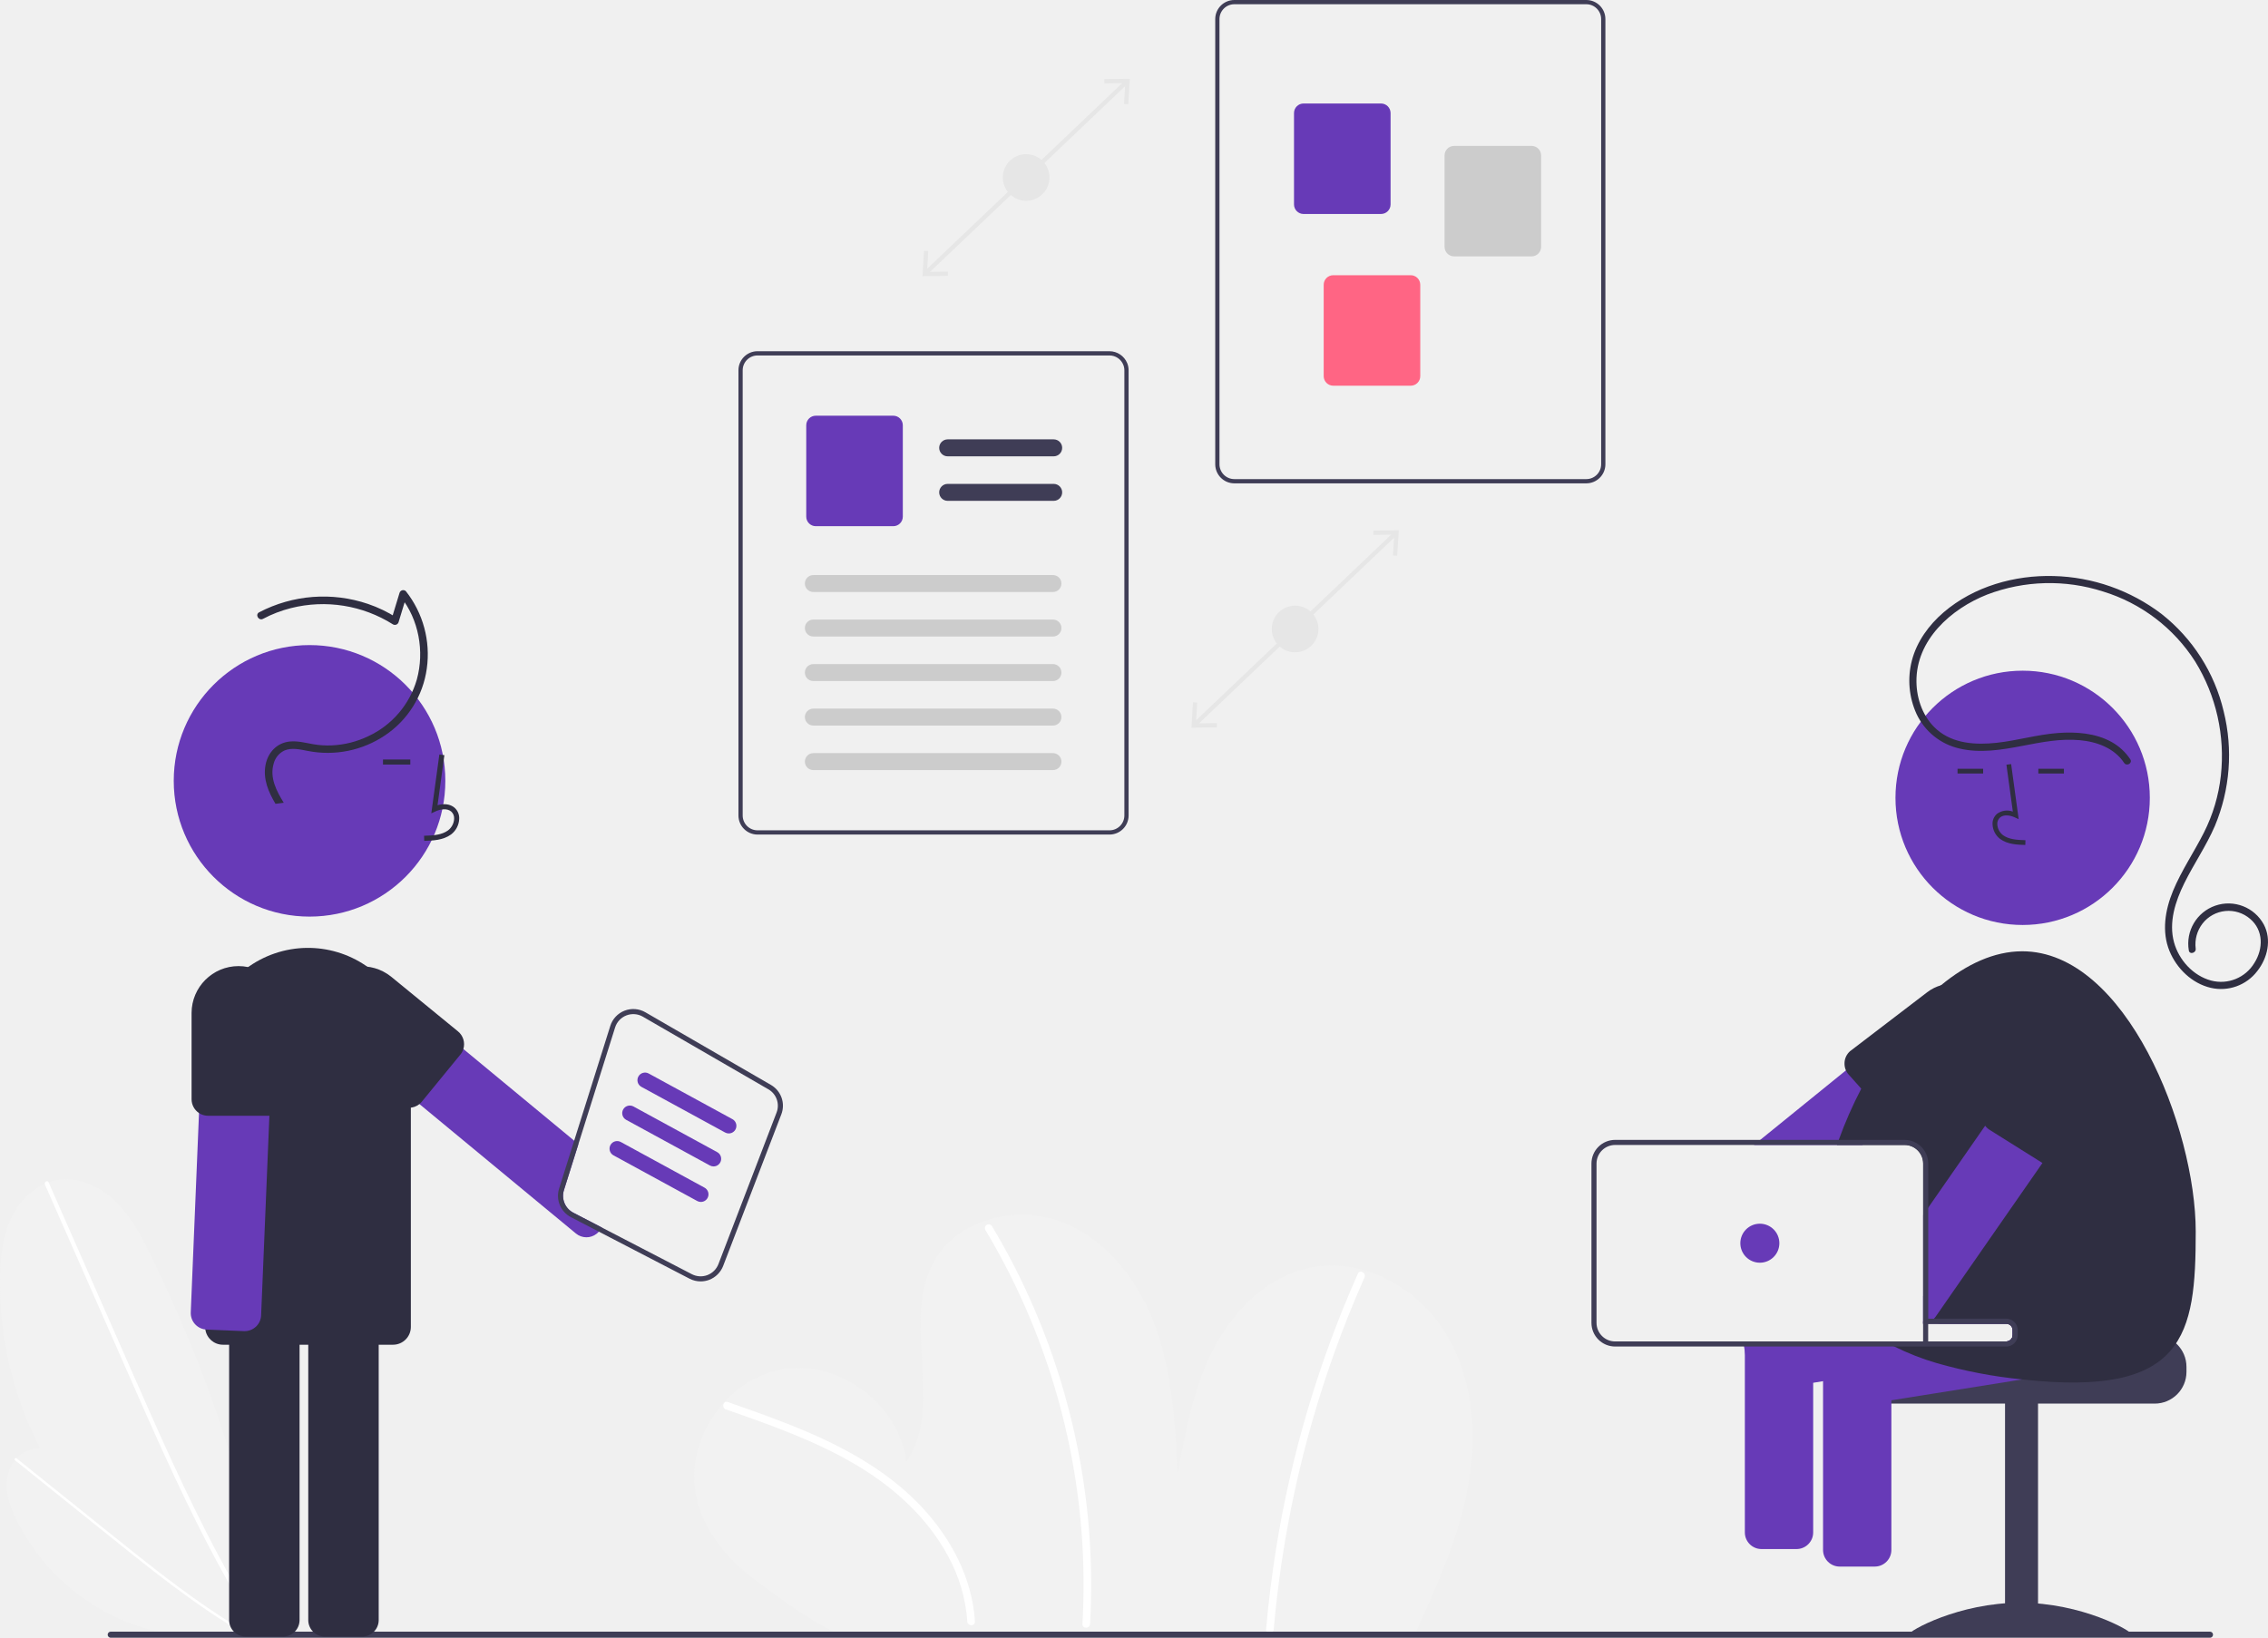
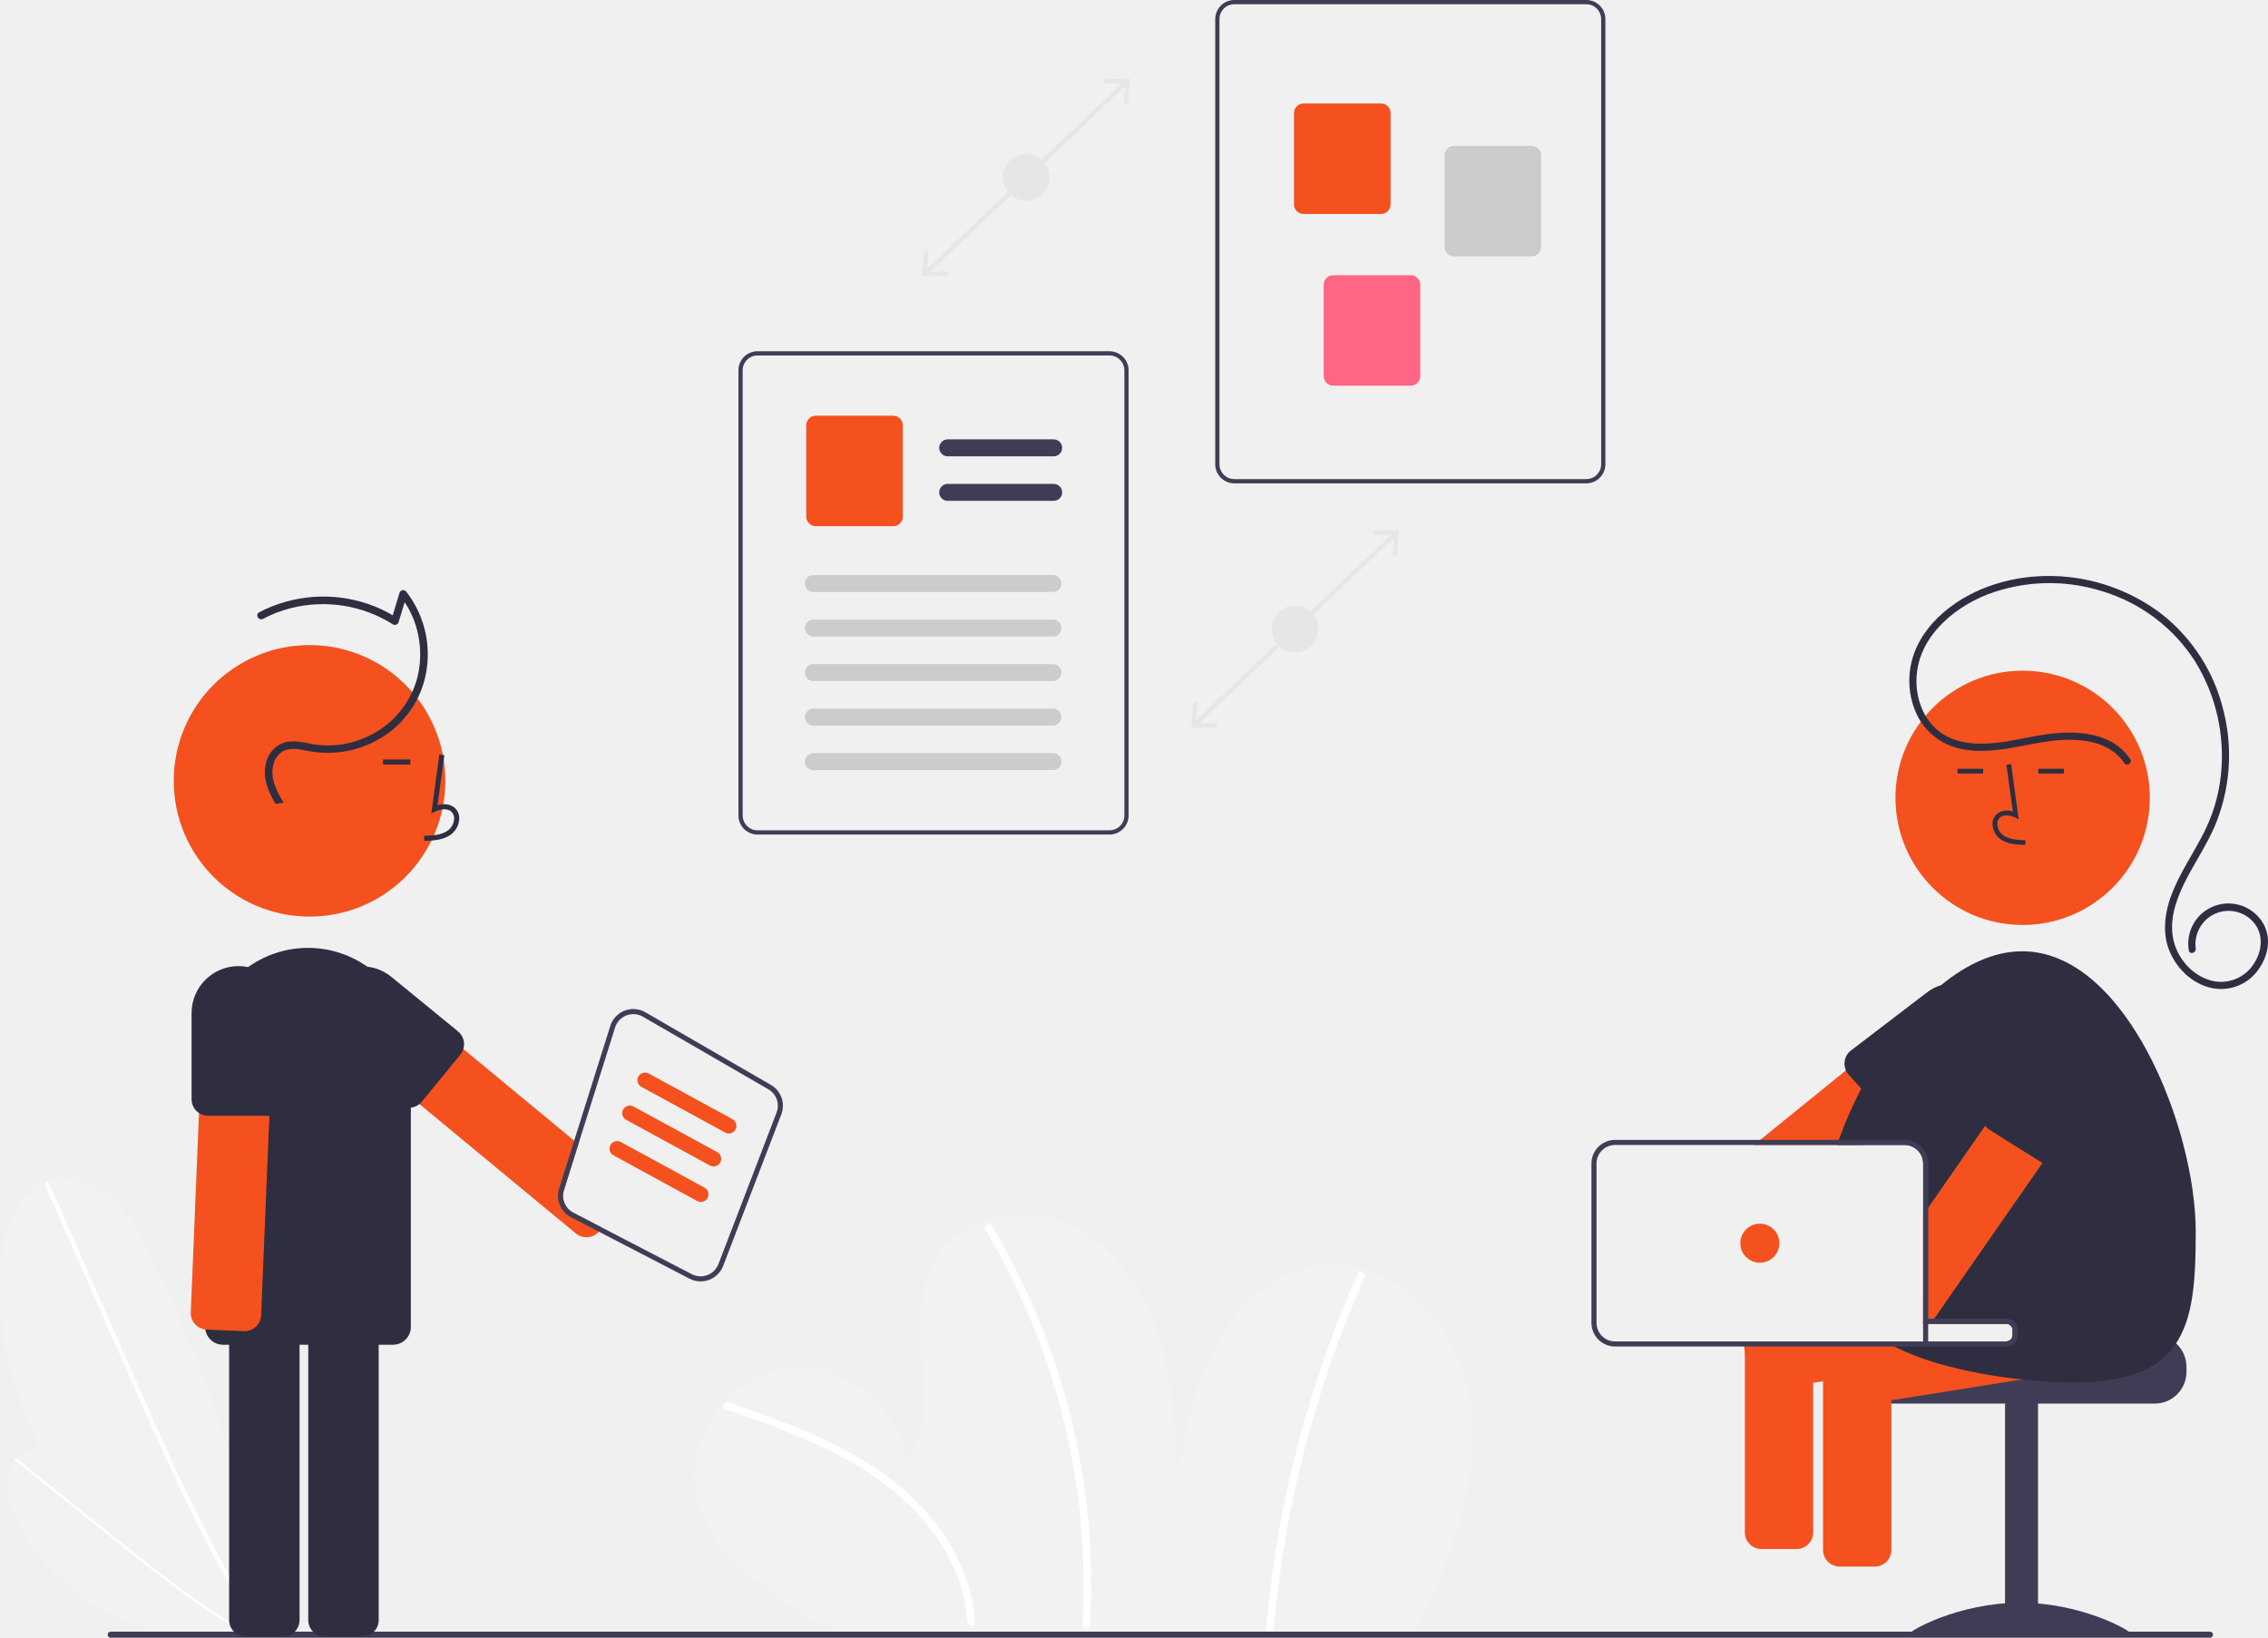
<svg xmlns="http://www.w3.org/2000/svg" data-name="Layer 1" width="893.867" height="645.616" viewBox="0 0 893.867 645.616">
  <path d="M710.155,772.465c8.799-19.006,17.592-38.294,21.411-58.887s2.216-42.943-8.721-60.804-32.473-29.974-53.024-25.936c-16.879,3.316-30.433,16.611-38.369,31.873s-11.12,32.476-14.207,49.399c-.997-19.226-2.054-38.761-8.44-56.922s-18.962-35.086-36.886-42.114-41.239-1.501-50.685,15.273c-13.308,23.633,4.338,56.782-10.965,79.175-2.625-22.462-26.114-40.208-48.439-36.596s-39.019,27.861-34.426,50.004c2.733,13.176,11.723,24.383,22.47,32.48s23.248,17.481,35.614,22.788Z" transform="translate(-153.0666 -127.1921)" fill="#f2f2f2" />
  <path d="M439.126,682.795c17.733,6.198,35.63,12.467,51.819,22.158,14.51,8.685,27.43,20.379,35.59,35.354a62.871,62.871,0,0,1,7.777,26.122c.118,1.918,3.119,1.931,3,0-1.049-17.079-9.372-32.708-20.897-45.068-12.636-13.552-29.011-22.808-45.917-29.989-10.024-4.258-20.297-7.877-30.574-11.469-1.826-.638-2.611,2.259-.798,2.893Z" transform="translate(-153.0666 -127.1921)" fill="#fff" />
  <path d="M541.412,612.051a270.255,270.255,0,0,1,25.994,57.706,273.524,273.524,0,0,1,11.99,62.141,270.113,270.113,0,0,1,.286,35.505c-.111,1.929,2.889,1.922,3,0a273.671,273.671,0,0,0-3.846-63.747,276.936,276.936,0,0,0-18.413-61.145,270.011,270.011,0,0,0-16.42-31.974,1.501,1.501,0,0,0-2.59,1.514Z" transform="translate(-153.0666 -127.1921)" fill="#fff" />
  <path d="M688.244,629.284a437.368,437.368,0,0,0-32.262,108.527q-2.53,15.767-3.917,31.688c-.168,1.923,2.833,1.912,3,0a435.796,435.796,0,0,1,24.009-109.369q5.341-14.875,11.76-29.332c.777-1.749-1.808-3.277-2.59-1.514Z" transform="translate(-153.0666 -127.1921)" fill="#fff" />
  <path d="M259.136,770.221A141.781,141.781,0,0,1,153.083,630.827c.122-7.912.954-15.99,4.28-23.17s9.504-13.39,17.232-15.091c8.434-1.857,17.333,1.939,23.619,7.861s10.406,13.736,14.198,21.495c22.838,46.734,40.189,96.88,46.686,148.488Z" transform="translate(-153.0666 -127.1921)" fill="#f2f2f2" />
  <path d="M170.768,594.124l16.006,36.367,16.006,36.367c5.069,11.518,10.129,23.04,15.368,34.482,5.194,11.341,10.565,22.603,16.295,33.684,5.722,11.065,11.804,21.949,18.405,32.515q1.233,1.974,2.49,3.932c.58.904,2.03.065,1.446-.845-6.728-10.488-12.927-21.305-18.742-32.324-5.821-11.03-11.261-22.257-16.5-33.574-5.267-11.377-10.332-22.847-15.383-34.321q-7.975-18.117-15.948-36.235l-16.006-36.367-1.992-4.526c-.433-.984-1.876-.133-1.446.845Z" transform="translate(-153.0666 -127.1921)" fill="#fff" />
  <path d="M252.459,770.473a82.967,82.967,0,0,1-92.692-43.741c-2.073-4.141-3.822-8.559-4.033-13.185s1.319-9.518,4.872-12.487c3.877-3.241,9.523-3.673,14.385-2.295s9.111,4.322,13.174,7.327c24.473,18.098,47.02,39.449,64.325,64.489Z" transform="translate(-153.0666 -127.1921)" fill="#f2f2f2" />
  <path d="M159.041,702.903l18.128,14.56,18.128,14.56c5.741,4.611,11.479,9.228,17.288,13.753,5.758,4.486,11.587,8.883,17.554,13.089,5.958,4.2,12.054,8.209,18.333,11.913q1.173.692,2.354,1.369c.545.313,1.072-.514.523-.829-6.324-3.629-12.463-7.572-18.457-11.722-6-4.155-11.855-8.516-17.63-12.977-5.806-4.485-11.532-9.072-17.252-13.666q-9.032-7.253-18.062-14.507L161.819,703.886l-2.256-1.812c-.491-.394-1.01.438-.523.829Z" transform="translate(-153.0666 -127.1921)" fill="#fff" />
  <path d="M1024.033,772.808h-827.294a1.191,1.191,0,1,1,0-2.381h827.294a1.191,1.191,0,1,1,0,2.381Z" transform="translate(-153.0666 -127.1921)" fill="#3f3d56" />
  <path d="M1002.3,653.515H946.29a2.501,2.501,0,0,1-2.5,2.5h-54.98a12.86,12.86,0,0,0-2.11,2,12.41,12.41,0,0,0-2.9,8v2a12.505,12.505,0,0,0,12.5,12.5h106a12.511,12.511,0,0,0,12.5-12.5v-2A12.517,12.517,0,0,0,1002.3,653.515Z" transform="translate(-153.0666 -127.1921)" fill="#3f3d56" />
  <rect x="790.228" y="552.827" width="13" height="92" fill="#3f3d56" />
  <path d="M993.295,771.562c0,1.405-19.699.543-44,.543s-44,.861-44-.543,19.699-12.543,44-12.543S993.295,770.158,993.295,771.562Z" transform="translate(-153.0666 -127.1921)" fill="#3f3d56" />
-   <path d="M999.85,656.395l-2.18-13.64a6.574,6.574,0,0,0-7.52-5.45l-22.49,3.59-38.52,6.15-12.53,2H943.79a2.501,2.501,0,0,1,2.5,2.5v1.97a2.501,2.501,0,0,1-2.5,2.5H874.62a6.332,6.332,0,0,0-2.43,2,6.487,6.487,0,0,0-1.24,4.96l.62,3.88.75,4.71.81,5.06a6.561,6.561,0,0,0,7.5,5.44l17.87-2.85,51.54-8.23,44.36-7.08A6.587,6.587,0,0,0,999.85,656.395Z" transform="translate(-153.0666 -127.1921)" fill="#673ab7" />
-   <path d="M897.13,658.015a6.356,6.356,0,0,0-2.53-2H875.48a6.321,6.321,0,0,0-2.54,2,6.465,6.465,0,0,0-1.37,3.99v76.21a6.56,6.56,0,0,0,6.55,6.55H891.95a6.559,6.559,0,0,0,6.55-6.55v-76.21A6.484,6.484,0,0,0,897.13,658.015Z" transform="translate(-153.0666 -127.1921)" fill="#673ab7" />
-   <path d="M938.75,528.215l-.13-.17-8.58-10.57a6.315,6.315,0,0,0-1.63-1.43,4.813,4.813,0,0,0-1.06-.54,6.3,6.3,0,0,0-1.71-.42,6.648,6.648,0,0,0-1.18-.02.032.032,0,0,0-.02.01,6.485,6.485,0,0,0-3.62,1.44l-17.61,14.28-22.63,18.36-33.77,27.4-2.46,2h42.73l2.47-2,8.17-6.63.58-.46,39.46-32.01.03-.02a6.457,6.457,0,0,0,1.87-2.45,6.599,6.599,0,0,0,.52-1.97A6.501,6.501,0,0,0,938.75,528.215Z" transform="translate(-153.0666 -127.1921)" fill="#673ab7" />
+   <path d="M999.85,656.395l-2.18-13.64a6.574,6.574,0,0,0-7.52-5.45l-22.49,3.59-38.52,6.15-12.53,2H943.79a2.501,2.501,0,0,1,2.5,2.5v1.97a2.501,2.501,0,0,1-2.5,2.5H874.62a6.332,6.332,0,0,0-2.43,2,6.487,6.487,0,0,0-1.24,4.96l.62,3.88.75,4.71.81,5.06a6.561,6.561,0,0,0,7.5,5.44l17.87-2.85,51.54-8.23,44.36-7.08A6.587,6.587,0,0,0,999.85,656.395Z" transform="translate(-153.0666 -127.1921)" fill="#F4511E" />
+   <path d="M897.13,658.015a6.356,6.356,0,0,0-2.53-2H875.48a6.321,6.321,0,0,0-2.54,2,6.465,6.465,0,0,0-1.37,3.99v76.21a6.56,6.56,0,0,0,6.55,6.55H891.95a6.559,6.559,0,0,0,6.55-6.55v-76.21A6.484,6.484,0,0,0,897.13,658.015Z" transform="translate(-153.0666 -127.1921)" fill="#F4511E" />
+   <path d="M938.75,528.215l-.13-.17-8.58-10.57a6.315,6.315,0,0,0-1.63-1.43,4.813,4.813,0,0,0-1.06-.54,6.3,6.3,0,0,0-1.71-.42,6.648,6.648,0,0,0-1.18-.02.032.032,0,0,0-.02.01,6.485,6.485,0,0,0-3.62,1.44l-17.61,14.28-22.63,18.36-33.77,27.4-2.46,2h42.73l2.47-2,8.17-6.63.58-.46,39.46-32.01.03-.02a6.457,6.457,0,0,0,1.87-2.45,6.599,6.599,0,0,0,.52-1.97A6.501,6.501,0,0,0,938.75,528.215Z" transform="translate(-153.0666 -127.1921)" fill="#F4511E" />
  <path d="M938.62,528.045a16.303,16.303,0,0,0-3.56-7.3,16.118,16.118,0,0,0-6.65-4.7c-.4-.15-.79-.29-1.19-.4a17.148,17.148,0,0,0-2.76-.58.032.032,0,0,0-.02.01,16.314,16.314,0,0,0-11.8,3.26l-30.46,23.28a6.462,6.462,0,0,0-2.15,4.57,6.633,6.633,0,0,0,.55,2.97c.1.21.21.42.33.62a5.756,5.756,0,0,0,.84,1.12l4.88,5.48,11.35,12.73.32.36.73.83a6.549,6.549,0,0,0,9.27.41l26.27-28.22a16.214,16.214,0,0,0,3.19-5.03A16.466,16.466,0,0,0,938.62,528.045Z" transform="translate(-153.0666 -127.1921)" fill="#2f2e41" />
-   <circle cx="797.167" cy="314.521" r="50.122" fill="#673ab7" />
-   <path d="M969.03,649.495l-1.37-8.6-.81-5.05a6.563,6.563,0,0,0-7.51-5.44l-36.43,5.81-9.88,1.58-2,.32v10.93H943.79a2.501,2.501,0,0,1,2.5,2.5v1.97a2.501,2.501,0,0,1-2.5,2.5H840.12c0,.02.01.04.01.06l.62,3.88,1.56,9.76a6.561,6.561,0,0,0,7.5,5.44l17.87-2.85,3.89-.62.75-.12,26.18-4.18,17.81-2.85,28.26-4.51.42-.07,18.59-2.96A6.568,6.568,0,0,0,969.03,649.495Z" transform="translate(-153.0666 -127.1921)" fill="#673ab7" />
+   <circle cx="797.167" cy="314.521" r="50.122" fill="#F4511E" />
+   <path d="M969.03,649.495l-1.37-8.6-.81-5.05a6.563,6.563,0,0,0-7.51-5.44l-36.43,5.81-9.88,1.58-2,.32v10.93H943.79a2.501,2.501,0,0,1,2.5,2.5v1.97a2.501,2.501,0,0,1-2.5,2.5H840.12c0,.02.01.04.01.06l.62,3.88,1.56,9.76a6.561,6.561,0,0,0,7.5,5.44l17.87-2.85,3.89-.62.75-.12,26.18-4.18,17.81-2.85,28.26-4.51.42-.07,18.59-2.96A6.568,6.568,0,0,0,969.03,649.495Z" transform="translate(-153.0666 -127.1921)" fill="#F4511E" />
  <path d="M1018.45,612.715c0,40.86-4.15,65.3-68.15,58.3-.09-.01-.17-.02-.26-.03a190.03,190.03,0,0,1-33.73-6.45,100.174,100.174,0,0,1-16.64-6.52c-1.26-.64-2.47-1.31-3.66-2H943.79a2.501,2.501,0,0,0,2.5-2.5v-1.97a2.501,2.501,0,0,0-2.5-2.5H911.03v-63.16a7.341,7.341,0,0,0-7.33-7.33H877.05c.23-.66.46-1.33.71-2a163.829,163.829,0,0,1,8.87-20.18,153.933,153.933,0,0,1,16.58-25.58,106.531,106.531,0,0,1,14.84-15.19c10.03-8.28,20.95-13.4,32.03-13.4C990.94,502.205,1018.45,571.855,1018.45,612.715Z" transform="translate(-153.0666 -127.1921)" fill="#2f2e41" />
  <path d="M951.287,460.289l.052-1.873c-3.485-.097-6.557-.316-8.865-2.002a5.758,5.758,0,0,1-2.23-4.241,3.291,3.291,0,0,1,1.08-2.711c1.532-1.294,3.998-.875,5.795-.051l1.55.711-2.972-21.718-1.856.254,2.528,18.474a6.612,6.612,0,0,0-6.254.9,5.124,5.124,0,0,0-1.742,4.207,7.616,7.616,0,0,0,2.997,5.688C944.335,460.095,948.189,460.203,951.287,460.289Z" transform="translate(-153.0666 -127.1921)" fill="#2f2e41" />
  <rect x="771.509" y="303.059" width="10.088" height="1.873" fill="#2f2e41" />
  <rect x="803.351" y="303.059" width="10.088" height="1.873" fill="#2f2e41" />
  <path d="M990.235,427.941c-3.898-5.868-10.757-8.355-17.521-8.96-7.613-.681-14.969.787-22.402,2.213-8.18,1.57-16.838,3.038-25.081,1.054a24.725,24.725,0,0,1-16.807-13.578,31.627,31.627,0,0,1-1.841-21.089c1.932-7.479,6.726-14.06,12.538-19.031,11.863-10.145,27.916-14.705,43.356-14.275a73.301,73.301,0,0,1,42.494,14.942,69.019,69.019,0,0,1,24.485,38.371,71.952,71.952,0,0,1-3.484,45.257c-3.379,7.838-8.265,14.904-12.036,22.545-3.511,7.114-6.215,15.385-4.03,23.32,1.917,6.963,7.544,13.149,14.609,15.039a15.342,15.342,0,0,0,17.06-6.965c3.532-5.569,3.616-12.863-1.686-17.36a13.016,13.016,0,0,0-18.777,1.874,13.398,13.398,0,0,0-2.68,9.823c.261,1.769-2.446,2.532-2.709.747a15.849,15.849,0,0,1,29.55-10.234c3.198,6.012,1.472,13.264-2.587,18.404a17.938,17.938,0,0,1-18.289,6.577c-7.389-1.706-13.434-7.579-16.276-14.481-3.165-7.683-1.715-16.257,1.37-23.712,3.335-8.059,8.287-15.287,12.203-23.053a65.656,65.656,0,0,0,6.662-22.432,70.98,70.98,0,0,0-10.123-44.96,65.97,65.97,0,0,0-36.336-27.615,68.944,68.944,0,0,0-45.621,1.206c-14.276,5.625-28.061,17.883-27.896,34.347.071,7.033,2.681,14.205,8.068,18.896,6.438,5.606,15.402,6.085,23.494,5.21,8.144-.88,16.053-3.259,24.232-3.866,7.114-.528,14.789.021,21.142,3.555a21.138,21.138,0,0,1,7.343,6.812c1.003,1.51-1.429,2.919-2.426,1.418Z" transform="translate(-153.0666 -127.1921)" fill="#2f2e41" />
-   <path d="M980.03,542.545l-3.97-2.76-7.39-5.13a6.564,6.564,0,0,0-9.12,1.65l-24.09,34.67-22.43,32.28-2,2.88v42.91H911.21a6.531,6.531,0,0,0,4.09-2,5.831,5.831,0,0,0,.63-.77l6.98-10.06,17.25-24.83,17.88-25.72,1.7-2.45,21.92-31.55a5.682,5.682,0,0,0,.33-.52,5.269,5.269,0,0,0,.27-.53A6.55,6.55,0,0,0,980.03,542.545Z" transform="translate(-153.0666 -127.1921)" fill="#673ab7" />
+   <path d="M980.03,542.545l-3.97-2.76-7.39-5.13a6.564,6.564,0,0,0-9.12,1.65l-24.09,34.67-22.43,32.28-2,2.88v42.91H911.21a6.531,6.531,0,0,0,4.09-2,5.831,5.831,0,0,0,.63-.77l6.98-10.06,17.25-24.83,17.88-25.72,1.7-2.45,21.92-31.55a5.682,5.682,0,0,0,.33-.52,5.269,5.269,0,0,0,.27-.53A6.55,6.55,0,0,0,980.03,542.545Z" transform="translate(-153.0666 -127.1921)" fill="#F4511E" />
  <path d="M980.1,528.825a16.088,16.088,0,0,0-2.22-1.22,16.359,16.359,0,0,0-19.98,5.16l-22.76,30.86a6.525,6.525,0,0,0,2.18,9.04l20.72,13,.26.16,1.04.65a6.573,6.573,0,0,0,9.01-2.2l16.07-31.9.27-.53.01-.01.99-1.99A16.363,16.363,0,0,0,980.1,528.825Z" transform="translate(-153.0666 -127.1921)" fill="#2f2e41" />
-   <path d="M840.75,656.015v75.29a6.559,6.559,0,0,0,6.55,6.55h13.83a6.56,6.56,0,0,0,6.55-6.55v-75.29Z" transform="translate(-153.0666 -127.1921)" fill="#673ab7" />
+   <path d="M840.75,656.015v75.29a6.559,6.559,0,0,0,6.55,6.55h13.83a6.56,6.56,0,0,0,6.55-6.55v-75.29Z" transform="translate(-153.0666 -127.1921)" fill="#F4511E" />
  <path d="M943.79,647.045H913.03v-61.16a9.34,9.34,0,0,0-9.33-9.33H789.63a9.342,9.342,0,0,0-9.34,9.33v62.8a9.342,9.342,0,0,0,9.34,9.33H943.79c.16,0,.31-.01.46-.02.14-.01.28-.04.42-.06a4.516,4.516,0,0,0,3.62-4.42v-1.97A4.5,4.5,0,0,0,943.79,647.045Zm0,8.97H789.63a7.343,7.343,0,0,1-7.34-7.33v-62.8a7.343,7.343,0,0,1,7.34-7.33H903.7a7.341,7.341,0,0,1,7.33,7.33v63.16H943.79a2.501,2.501,0,0,1,2.5,2.5v1.97A2.501,2.501,0,0,1,943.79,656.015Z" transform="translate(-153.0666 -127.1921)" fill="#3f3d56" />
-   <circle cx="693.595" cy="490.094" r="7.69" fill="#673ab7" />
-   <circle cx="121.996" cy="307.821" r="53.519" fill="#673ab7" />
+   <circle cx="693.595" cy="490.094" r="7.69" fill="#F4511E" />
+   <circle cx="121.996" cy="307.821" r="53.519" fill="#F4511E" />
  <path d="M264.63,636.345H249.87a6.506,6.506,0,0,0-6.5,6.5v123.01a6.506,6.506,0,0,0,6.5,6.5h14.76a6.506,6.506,0,0,0,6.5-6.5v-123.01A6.506,6.506,0,0,0,264.63,636.345Z" transform="translate(-153.0666 -127.1921)" fill="#2f2e41" />
  <path d="M295.82,636.345H281.06a6.506,6.506,0,0,0-6.5,6.5v123.01a6.506,6.506,0,0,0,6.5,6.5h14.76a6.5,6.5,0,0,0,6.5-6.5v-123.01A6.5,6.5,0,0,0,295.82,636.345Z" transform="translate(-153.0666 -127.1921)" fill="#2f2e41" />
  <path d="M306.51,516.595a40.533,40.533,0,0,0-72.59,24.77v108.94a5.36,5.36,0,0,0,.08.99,6.996,6.996,0,0,0,6.92,6.01h67.07a7.014,7.014,0,0,0,7-7v-108.94A40.251,40.251,0,0,0,306.51,516.595Z" transform="translate(-153.0666 -127.1921)" fill="#2f2e41" />
  <path d="M320.258,458.671l-.056-2c3.721-.104,7.001-.337,9.466-2.138a6.148,6.148,0,0,0,2.381-4.528,3.514,3.514,0,0,0-1.153-2.895c-1.636-1.382-4.269-.935-6.188-.055l-1.655.759,3.173-23.19,1.981.271-2.699,19.727c2.607-.767,5.023-.437,6.678.961a5.471,5.471,0,0,1,1.86,4.492,8.133,8.133,0,0,1-3.2,6.073C327.681,458.463,323.565,458.579,320.258,458.671Z" transform="translate(-153.0666 -127.1921)" fill="#2f2e41" />
  <rect x="150.942" y="299.405" width="10.771" height="2" fill="#2f2e41" />
-   <path d="M259.37,518.135a6.451,6.451,0,0,0-4.52-2.09l-11.63-.48-3.11-.13a6.51,6.51,0,0,0-6.77,6.22l-1.84,44.32-3.25,78.59a6.511,6.511,0,0,0,5.75,6.73c.16.02.31.03.47.04l8.9.37,5.85.24a6.469,6.469,0,0,0,1.4-.09,6.535,6.535,0,0,0,3.27-1.62,6.45,6.45,0,0,0,2.09-4.52l.39-9.37,2.87-69.31,1.84-44.23A6.498,6.498,0,0,0,259.37,518.135Z" transform="translate(-153.0666 -127.1921)" fill="#673ab7" />
+   <path d="M259.37,518.135a6.451,6.451,0,0,0-4.52-2.09l-11.63-.48-3.11-.13a6.51,6.51,0,0,0-6.77,6.22l-1.84,44.32-3.25,78.59a6.511,6.511,0,0,0,5.75,6.73c.16.02.31.03.47.04l8.9.37,5.85.24a6.469,6.469,0,0,0,1.4-.09,6.535,6.535,0,0,0,3.27-1.62,6.45,6.45,0,0,0,2.09-4.52l.39-9.37,2.87-69.31,1.84-44.23A6.498,6.498,0,0,0,259.37,518.135Z" transform="translate(-153.0666 -127.1921)" fill="#F4511E" />
  <path d="M250.85,508.435a18.089,18.089,0,0,0-3.78-.39,18.522,18.522,0,0,0-18.5,18.5v34a6.528,6.528,0,0,0,2.93,5.43,6.406,6.406,0,0,0,2.42.96,6.229,6.229,0,0,0,1.15.11h24a.92.92,0,0,0,.17-.01,6.496,6.496,0,0,0,6.33-6.49v-34A18.529,18.529,0,0,0,250.85,508.435Z" transform="translate(-153.0666 -127.1921)" fill="#2f2e41" />
-   <path d="M379.03,605.265a7.484,7.484,0,0,1-3.7-8.91l5.69-18.11-1.66-1.38-43.67-36.13-29.18-24.14-3.55-2.94a6.499,6.499,0,0,0-9.15.86l-9.41,11.38a6.488,6.488,0,0,0,.86,9.15l29.73,24.6,3.38,2.79,61.67,51.02a6.493,6.493,0,0,0,8.15.12,5.89,5.89,0,0,0,.88-.85,1.38,1.38,0,0,0,.12-.13l1.19-1.44Z" transform="translate(-153.0666 -127.1921)" fill="#673ab7" />
+   <path d="M379.03,605.265a7.484,7.484,0,0,1-3.7-8.91l5.69-18.11-1.66-1.38-43.67-36.13-29.18-24.14-3.55-2.94a6.499,6.499,0,0,0-9.15.86l-9.41,11.38a6.488,6.488,0,0,0,.86,9.15l29.73,24.6,3.38,2.79,61.67,51.02a6.493,6.493,0,0,0,8.15.12,5.89,5.89,0,0,0,.88-.85,1.38,1.38,0,0,0,.12-.13l1.19-1.44Z" transform="translate(-153.0666 -127.1921)" fill="#F4511E" />
  <path d="M333.59,533.795l-26.31-21.53a18.501,18.501,0,0,0-23.44,28.63l26.31,21.53a6.496,6.496,0,0,0,8.22.01,5.387,5.387,0,0,0,.93-.92L334.5,542.945a6.427,6.427,0,0,0,1.19-2.21A6.535,6.535,0,0,0,333.59,533.795Z" transform="translate(-153.0666 -127.1921)" fill="#2f2e41" />
  <path d="M261.645,444.075c-2.787-4.656-4.968-9.786-3.933-15.302.924-4.926,4.469-8.762,9.567-9.266,3.07-.303,6.125.516,9.123,1.05a34.246,34.246,0,0,0,7.448.482,36.994,36.994,0,0,0,14.451-3.664,35.469,35.469,0,0,0,19.056-22.331c3.042-11.074.783-23.649-6.44-32.663l2.507-.662-3.264,10.724a1.515,1.515,0,0,1-2.204.896,51.664,51.664,0,0,0-40.201-6.427,48.947,48.947,0,0,0-11.031,4.243c-1.704.906-3.221-1.683-1.514-2.59a54.697,54.697,0,0,1,42.915-3.288,52.214,52.214,0,0,1,11.345,5.472l-2.204.896,3.264-10.724a1.512,1.512,0,0,1,2.507-.662,40.207,40.207,0,0,1,8.241,30.483,37.94,37.94,0,0,1-16.429,26.319,40.458,40.458,0,0,1-30.554,6.142c-2.936-.564-6.265-1.372-9.146-.143a7.9,7.9,0,0,0-4.234,5.208c-1.632,5.531,1.145,10.784,3.982,15.383Z" transform="translate(-153.0666 -127.1921)" fill="#2f2e41" />
  <path d="M456.89,554.875l-49.47-28.63a9.503,9.503,0,0,0-13.82,5.37l-14.24,45.25-5.94,18.89a9.483,9.483,0,0,0,4.69,11.28l10.96,5.69,35.76,18.55a9.478,9.478,0,0,0,4.38,1.07,9.655,9.655,0,0,0,3.3-.59l.07-.03a9.55,9.55,0,0,0,5.5-5.48L461,566.495A9.459,9.459,0,0,0,456.89,554.875Zm2.24,10.91-22.92,59.75a7.529,7.529,0,0,1-4.35,4.32l-.05.02a7.532,7.532,0,0,1-6.06-.37l-35.37-18.35-11.35-5.89a7.484,7.484,0,0,1-3.7-8.91l5.69-18.11,14.48-46.03a7.517,7.517,0,0,1,10.91-4.24l49.47,28.63A7.47,7.47,0,0,1,459.13,565.785Z" transform="translate(-153.0666 -127.1921)" fill="#3f3d56" />
-   <path d="M440.292,574.019a2.99,2.99,0,0,1-1.434-.367l-33-18a3,3,0,0,1,2.873-5.268l33,18a3,3,0,0,1-1.439,5.634Z" transform="translate(-153.0666 -127.1921)" fill="#673ab7" />
-   <path d="M434.292,587.019a2.99,2.99,0,0,1-1.434-.367l-33-18a3,3,0,0,1,2.873-5.268l33,18a3,3,0,0,1-1.439,5.634Z" transform="translate(-153.0666 -127.1921)" fill="#673ab7" />
-   <path d="M429.292,601.019a2.99,2.99,0,0,1-1.434-.367l-33-18a3,3,0,0,1,2.873-5.268l33,18a3,3,0,0,1-1.439,5.634Z" transform="translate(-153.0666 -127.1921)" fill="#673ab7" />
+   <path d="M440.292,574.019a2.99,2.99,0,0,1-1.434-.367l-33-18a3,3,0,0,1,2.873-5.268l33,18a3,3,0,0,1-1.439,5.634Z" transform="translate(-153.0666 -127.1921)" fill="#F4511E" />
+   <path d="M434.292,587.019a2.99,2.99,0,0,1-1.434-.367l-33-18a3,3,0,0,1,2.873-5.268l33,18a3,3,0,0,1-1.439,5.634Z" transform="translate(-153.0666 -127.1921)" fill="#F4511E" />
+   <path d="M429.292,601.019a2.99,2.99,0,0,1-1.434-.367l-33-18a3,3,0,0,1,2.873-5.268l33,18a3,3,0,0,1-1.439,5.634Z" transform="translate(-153.0666 -127.1921)" fill="#F4511E" />
  <path d="M778.266,317.735H639.537a7.53,7.53,0,0,1-7.521-7.521v-175.5a7.53,7.53,0,0,1,7.521-7.521H778.266a7.53,7.53,0,0,1,7.521,7.521v175.5A7.53,7.53,0,0,1,778.266,317.735ZM639.537,128.863a5.857,5.857,0,0,0-5.85,5.85v175.5a5.857,5.857,0,0,0,5.85,5.85H778.266a5.857,5.857,0,0,0,5.85-5.85v-175.5a5.857,5.857,0,0,0-5.85-5.85Z" transform="translate(-153.0666 -127.1921)" fill="#3f3d56" />
-   <path d="M697.361,211.55h-30.537a3.765,3.765,0,0,1-3.761-3.761V171.754a3.765,3.765,0,0,1,3.761-3.761h30.537a3.765,3.765,0,0,1,3.761,3.761v36.036A3.765,3.765,0,0,1,697.361,211.55Z" transform="translate(-153.0666 -127.1921)" fill="#673ab7" />
+   <path d="M697.361,211.55h-30.537a3.765,3.765,0,0,1-3.761-3.761V171.754a3.765,3.765,0,0,1,3.761-3.761h30.537a3.765,3.765,0,0,1,3.761,3.761v36.036A3.765,3.765,0,0,1,697.361,211.55Z" transform="translate(-153.0666 -127.1921)" fill="#F4511E" />
  <path d="M756.697,228.265h-30.537a3.765,3.765,0,0,1-3.761-3.761V188.468a3.765,3.765,0,0,1,3.761-3.761h30.537a3.765,3.765,0,0,1,3.761,3.761v36.036A3.765,3.765,0,0,1,756.697,228.265Z" transform="translate(-153.0666 -127.1921)" fill="#ccc" />
  <path d="M709.061,279.243h-30.537a3.765,3.765,0,0,1-3.761-3.761V239.447a3.765,3.765,0,0,1,3.761-3.761h30.537a3.765,3.765,0,0,1,3.761,3.761v36.036A3.765,3.765,0,0,1,709.061,279.243Z" transform="translate(-153.0666 -127.1921)" fill="#ff6584" />
  <path d="M597.305,270.299a7.602,7.602,0,0,0-6.95-4.65h-138.73a7.524,7.524,0,0,0-7.52,7.52v175.5a7.524,7.524,0,0,0,7.52,7.52h138.73a7.53,7.53,0,0,0,7.52-7.52v-175.5A7.383,7.383,0,0,0,597.305,270.299Zm-1.1,178.37a5.857,5.857,0,0,1-5.85,5.85h-138.73a5.851,5.851,0,0,1-5.85-5.85v-175.5a5.858,5.858,0,0,1,5.85-5.85h138.73a5.879,5.879,0,0,1,5.43,3.68,6.493,6.493,0,0,1,.22.66,5.795,5.795,0,0,1,.2,1.51Z" transform="translate(-153.0666 -127.1921)" fill="#3f3d56" />
  <path d="M568.35,307.085H526.564a3.343,3.343,0,1,1,0-6.686h41.786a3.343,3.343,0,0,1,0,6.686Z" transform="translate(-153.0666 -127.1921)" fill="#3f3d56" />
  <path d="M568.35,324.635H526.564a3.343,3.343,0,1,1,0-6.686h41.786a3.343,3.343,0,1,1,0,6.686Z" transform="translate(-153.0666 -127.1921)" fill="#3f3d56" />
-   <path d="M505.124,334.628h-30.537a3.765,3.765,0,0,1-3.761-3.761V294.831a3.765,3.765,0,0,1,3.761-3.761h30.537a3.765,3.765,0,0,1,3.761,3.761v36.036A3.765,3.765,0,0,1,505.124,334.628Z" transform="translate(-153.0666 -127.1921)" fill="#673ab7" />
+   <path d="M505.124,334.628h-30.537a3.765,3.765,0,0,1-3.761-3.761V294.831a3.765,3.765,0,0,1,3.761-3.761h30.537a3.765,3.765,0,0,1,3.761,3.761v36.036A3.765,3.765,0,0,1,505.124,334.628Z" transform="translate(-153.0666 -127.1921)" fill="#F4511E" />
  <path d="M568.06,360.571H473.624a3.343,3.343,0,1,1,0-6.686h94.436a3.343,3.343,0,0,1,0,6.686Z" transform="translate(-153.0666 -127.1921)" fill="#ccc" />
  <path d="M568.06,378.121H473.624a3.343,3.343,0,1,1,0-6.686h94.436a3.343,3.343,0,0,1,0,6.686Z" transform="translate(-153.0666 -127.1921)" fill="#ccc" />
  <path d="M568.06,395.671H473.624a3.343,3.343,0,1,1,0-6.686h94.436a3.343,3.343,0,0,1,0,6.686Z" transform="translate(-153.0666 -127.1921)" fill="#ccc" />
  <path d="M568.06,413.221H473.624a3.343,3.343,0,1,1,0-6.686h94.436a3.343,3.343,0,0,1,0,6.686Z" transform="translate(-153.0666 -127.1921)" fill="#ccc" />
  <path d="M568.06,430.771H473.624a3.343,3.343,0,1,1,0-6.686h94.436a3.343,3.343,0,0,1,0,6.686Z" transform="translate(-153.0666 -127.1921)" fill="#ccc" />
  <rect x="608.895" y="374.318" width="109.196" height="1.672" transform="translate(-228.792 433.7569) rotate(-43.59326)" fill="#e6e6e6" />
  <polygon points="469.569 286.858 479.607 286.74 479.589 285.067 471.347 285.166 471.851 276.94 470.181 276.839 469.569 286.858" fill="#e6e6e6" />
  <polygon points="551.281 209.063 550.671 219.083 549.001 218.983 549.504 210.756 541.263 210.855 541.245 209.183 551.281 209.063" fill="#e6e6e6" />
  <circle cx="510.426" cy="247.962" r="9.193" fill="#e6e6e6" />
  <rect x="502.895" y="196.318" width="109.196" height="1.672" transform="translate(-135.2841 311.5833) rotate(-43.59326)" fill="#e6e6e6" />
  <polygon points="363.569 108.858 373.607 108.74 373.589 107.067 365.347 107.166 365.851 98.94 364.181 98.839 363.569 108.858" fill="#e6e6e6" />
  <polygon points="445.281 31.063 444.671 41.083 443.001 40.983 443.504 32.756 435.263 32.855 435.245 31.183 445.281 31.063" fill="#e6e6e6" />
  <circle cx="404.426" cy="69.962" r="9.193" fill="#e6e6e6" />
  <rect x="757.933" y="520.913" width="2" height="9" fill="#3f3d56" />
</svg>
